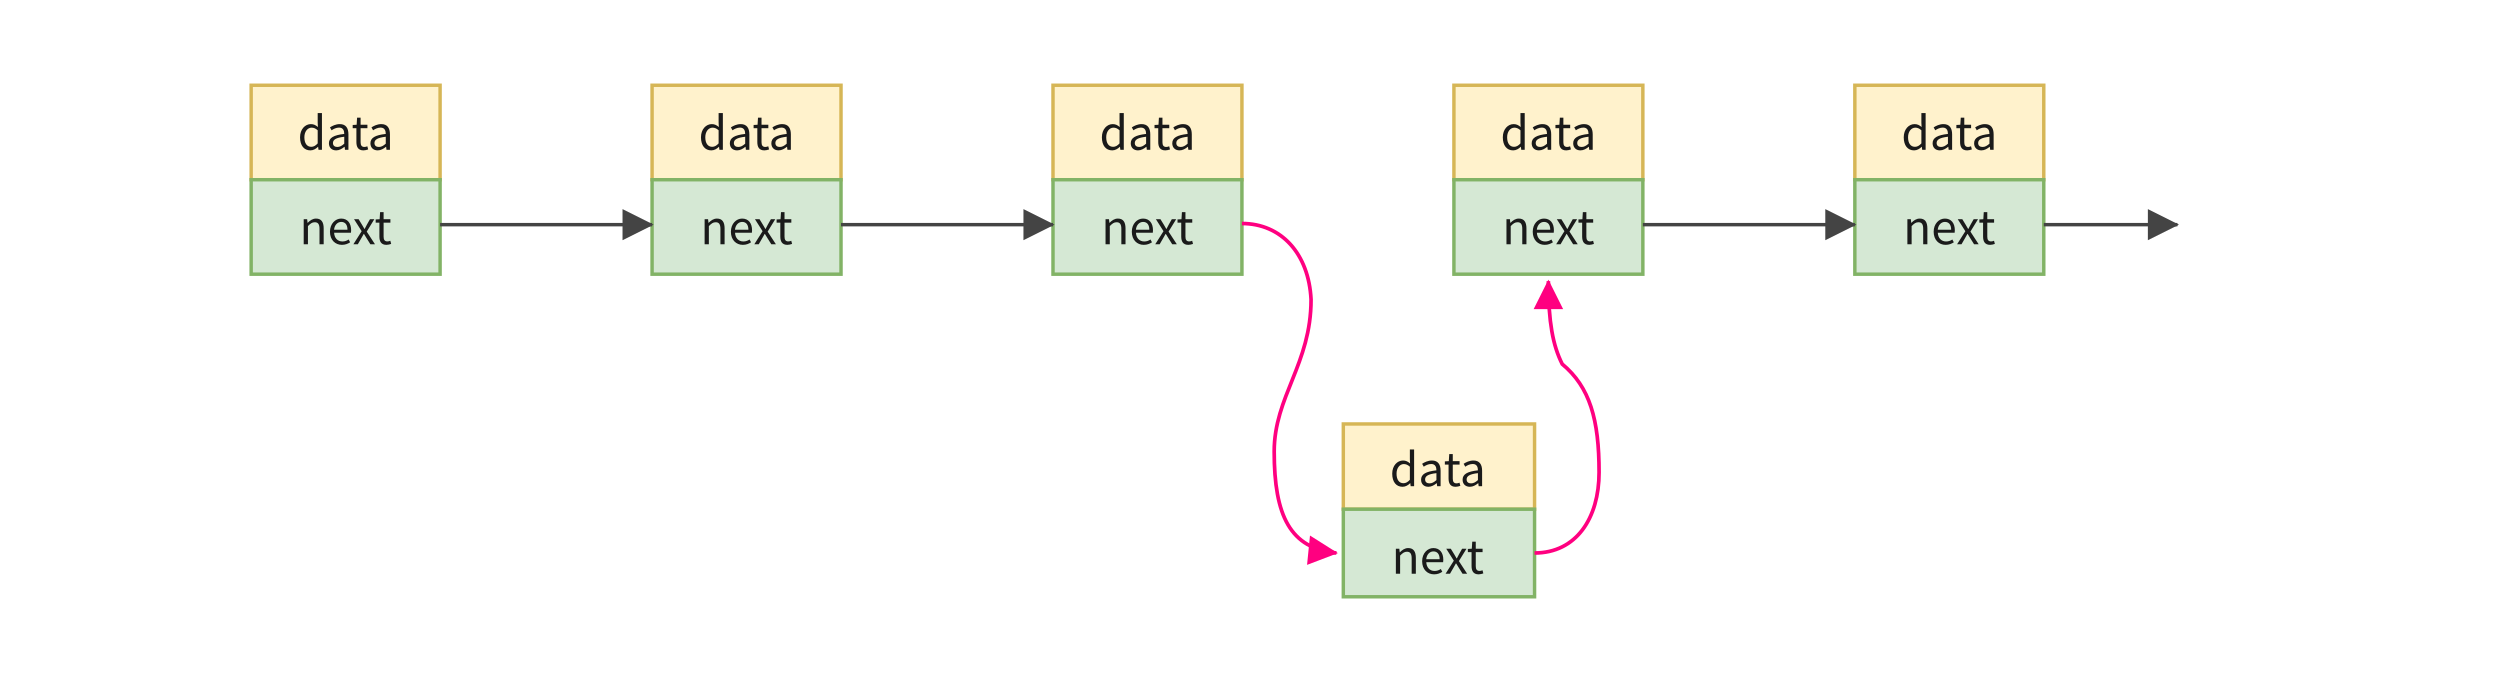
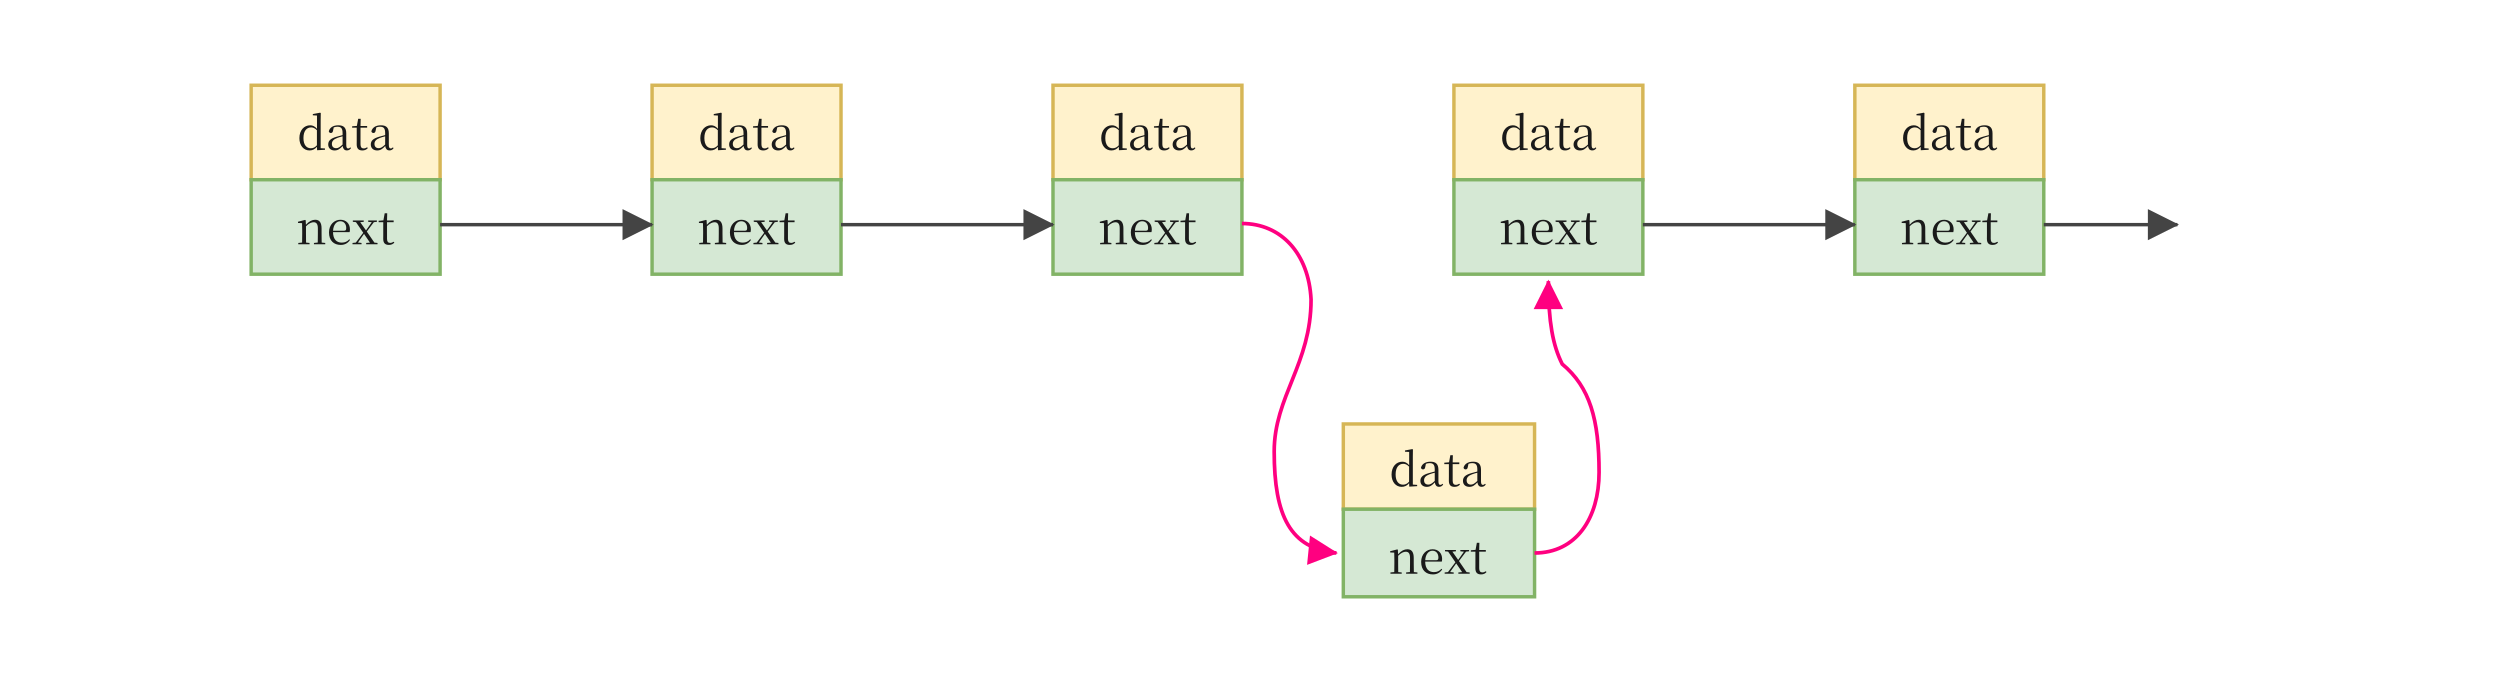
- <svg xmlns="http://www.w3.org/2000/svg" viewBox="0 0 1085 293" role="img" aria-label="链表中第 3 个结点的 next 指向下方一个游离结点，该结点的 next 又指回第 4 个结点，用洋红色曲线表示" font-family="Seaford, 'PingFang SC', 'Hiragino Sans GB', 'Noto Sans CJK SC', 'Microsoft YaHei', sans-serif" width="1085" height="293">
+ <svg xmlns="http://www.w3.org/2000/svg" viewBox="0 0 1085 293" role="img" aria-label="链表中第 3 个结点的 next 指向下方一个游离结点，该结点的 next 又指回第 4 个结点，用洋红色曲线表示" font-family="Seaford, 'Songti SC', STSong, SimSun, 'Noto Serif CJK SC', Palatino, 'Source Serif Pro', serif" width="1085" height="293">
  <defs>
    <marker id="arrow-01-04" viewBox="0 0 10 10" refX="9.5" refY="5" markerWidth="9" markerHeight="9" orient="auto-start-reverse">
      <path d="M0,0 L10,5 L0,10 z" fill="#444" />
    </marker>
    <marker id="arrow-01-04m" viewBox="0 0 10 10" refX="9.5" refY="5" markerWidth="8" markerHeight="8" orient="auto-start-reverse">
      <path d="M0,0 L10,5 L0,10 z" fill="#ff0080" />
    </marker>
  </defs>
  <rect x="109" y="37" width="82" height="41" fill="#fff2cc" stroke="#d6b656" stroke-width="1.5" />
  <rect x="109" y="78" width="82" height="41" fill="#d5e8d4" stroke="#82b366" stroke-width="1.5" />
  <text x="150" y="65" font-size="20" fill="#1a1a1a" text-anchor="middle">data</text>
  <text x="150" y="106" font-size="20" fill="#1a1a1a" text-anchor="middle">next</text>
  <rect x="283" y="37" width="82" height="41" fill="#fff2cc" stroke="#d6b656" stroke-width="1.5" />
  <rect x="283" y="78" width="82" height="41" fill="#d5e8d4" stroke="#82b366" stroke-width="1.5" />
  <text x="324" y="65" font-size="20" fill="#1a1a1a" text-anchor="middle">data</text>
  <text x="324" y="106" font-size="20" fill="#1a1a1a" text-anchor="middle">next</text>
  <rect x="457" y="37" width="82" height="41" fill="#fff2cc" stroke="#d6b656" stroke-width="1.5" />
  <rect x="457" y="78" width="82" height="41" fill="#d5e8d4" stroke="#82b366" stroke-width="1.5" />
  <text x="498" y="65" font-size="20" fill="#1a1a1a" text-anchor="middle">data</text>
  <text x="498" y="106" font-size="20" fill="#1a1a1a" text-anchor="middle">next</text>
  <rect x="631" y="37" width="82" height="41" fill="#fff2cc" stroke="#d6b656" stroke-width="1.5" />
  <rect x="631" y="78" width="82" height="41" fill="#d5e8d4" stroke="#82b366" stroke-width="1.5" />
  <text x="672" y="65" font-size="20" fill="#1a1a1a" text-anchor="middle">data</text>
  <text x="672" y="106" font-size="20" fill="#1a1a1a" text-anchor="middle">next</text>
  <rect x="805" y="37" width="82" height="41" fill="#fff2cc" stroke="#d6b656" stroke-width="1.5" />
  <rect x="805" y="78" width="82" height="41" fill="#d5e8d4" stroke="#82b366" stroke-width="1.5" />
  <text x="846" y="65" font-size="20" fill="#1a1a1a" text-anchor="middle">data</text>
  <text x="846" y="106" font-size="20" fill="#1a1a1a" text-anchor="middle">next</text>
  <path d="M191,97.5 L283,97.5" fill="none" stroke="#444" stroke-width="1.5" marker-end="url(#arrow-01-04)" />
  <path d="M365,97.5 L457,97.5" fill="none" stroke="#444" stroke-width="1.5" marker-end="url(#arrow-01-04)" />
  <path d="M713,97.5 L805,97.5" fill="none" stroke="#444" stroke-width="1.5" marker-end="url(#arrow-01-04)" />
  <path d="M887,97.5 L945,97.5" fill="none" stroke="#444" stroke-width="1.5" marker-end="url(#arrow-01-04)" />
  <rect x="583" y="184" width="83" height="37" fill="#fff2cc" stroke="#d6b656" stroke-width="1.5" />
  <rect x="583" y="221" width="83" height="38" fill="#d5e8d4" stroke="#82b366" stroke-width="1.5" />
  <text x="624" y="211" font-size="20" fill="#1a1a1a" text-anchor="middle">data</text>
  <text x="624" y="249" font-size="20" fill="#1a1a1a" text-anchor="middle">next</text>
  <path d="M539,97 C556,97 568,110 569,130 C569,158 553,172 553,196 C553,224 560,238 580,240" fill="none" stroke="#ff0080" stroke-width="1.6" marker-end="url(#arrow-01-04m)" />
  <path d="M666,240 C684,240 694,225 694,205 C694,182 690,168 678,158 C674,150 672,140 672,122" fill="none" stroke="#ff0080" stroke-width="1.6" marker-end="url(#arrow-01-04m)" />
</svg>
